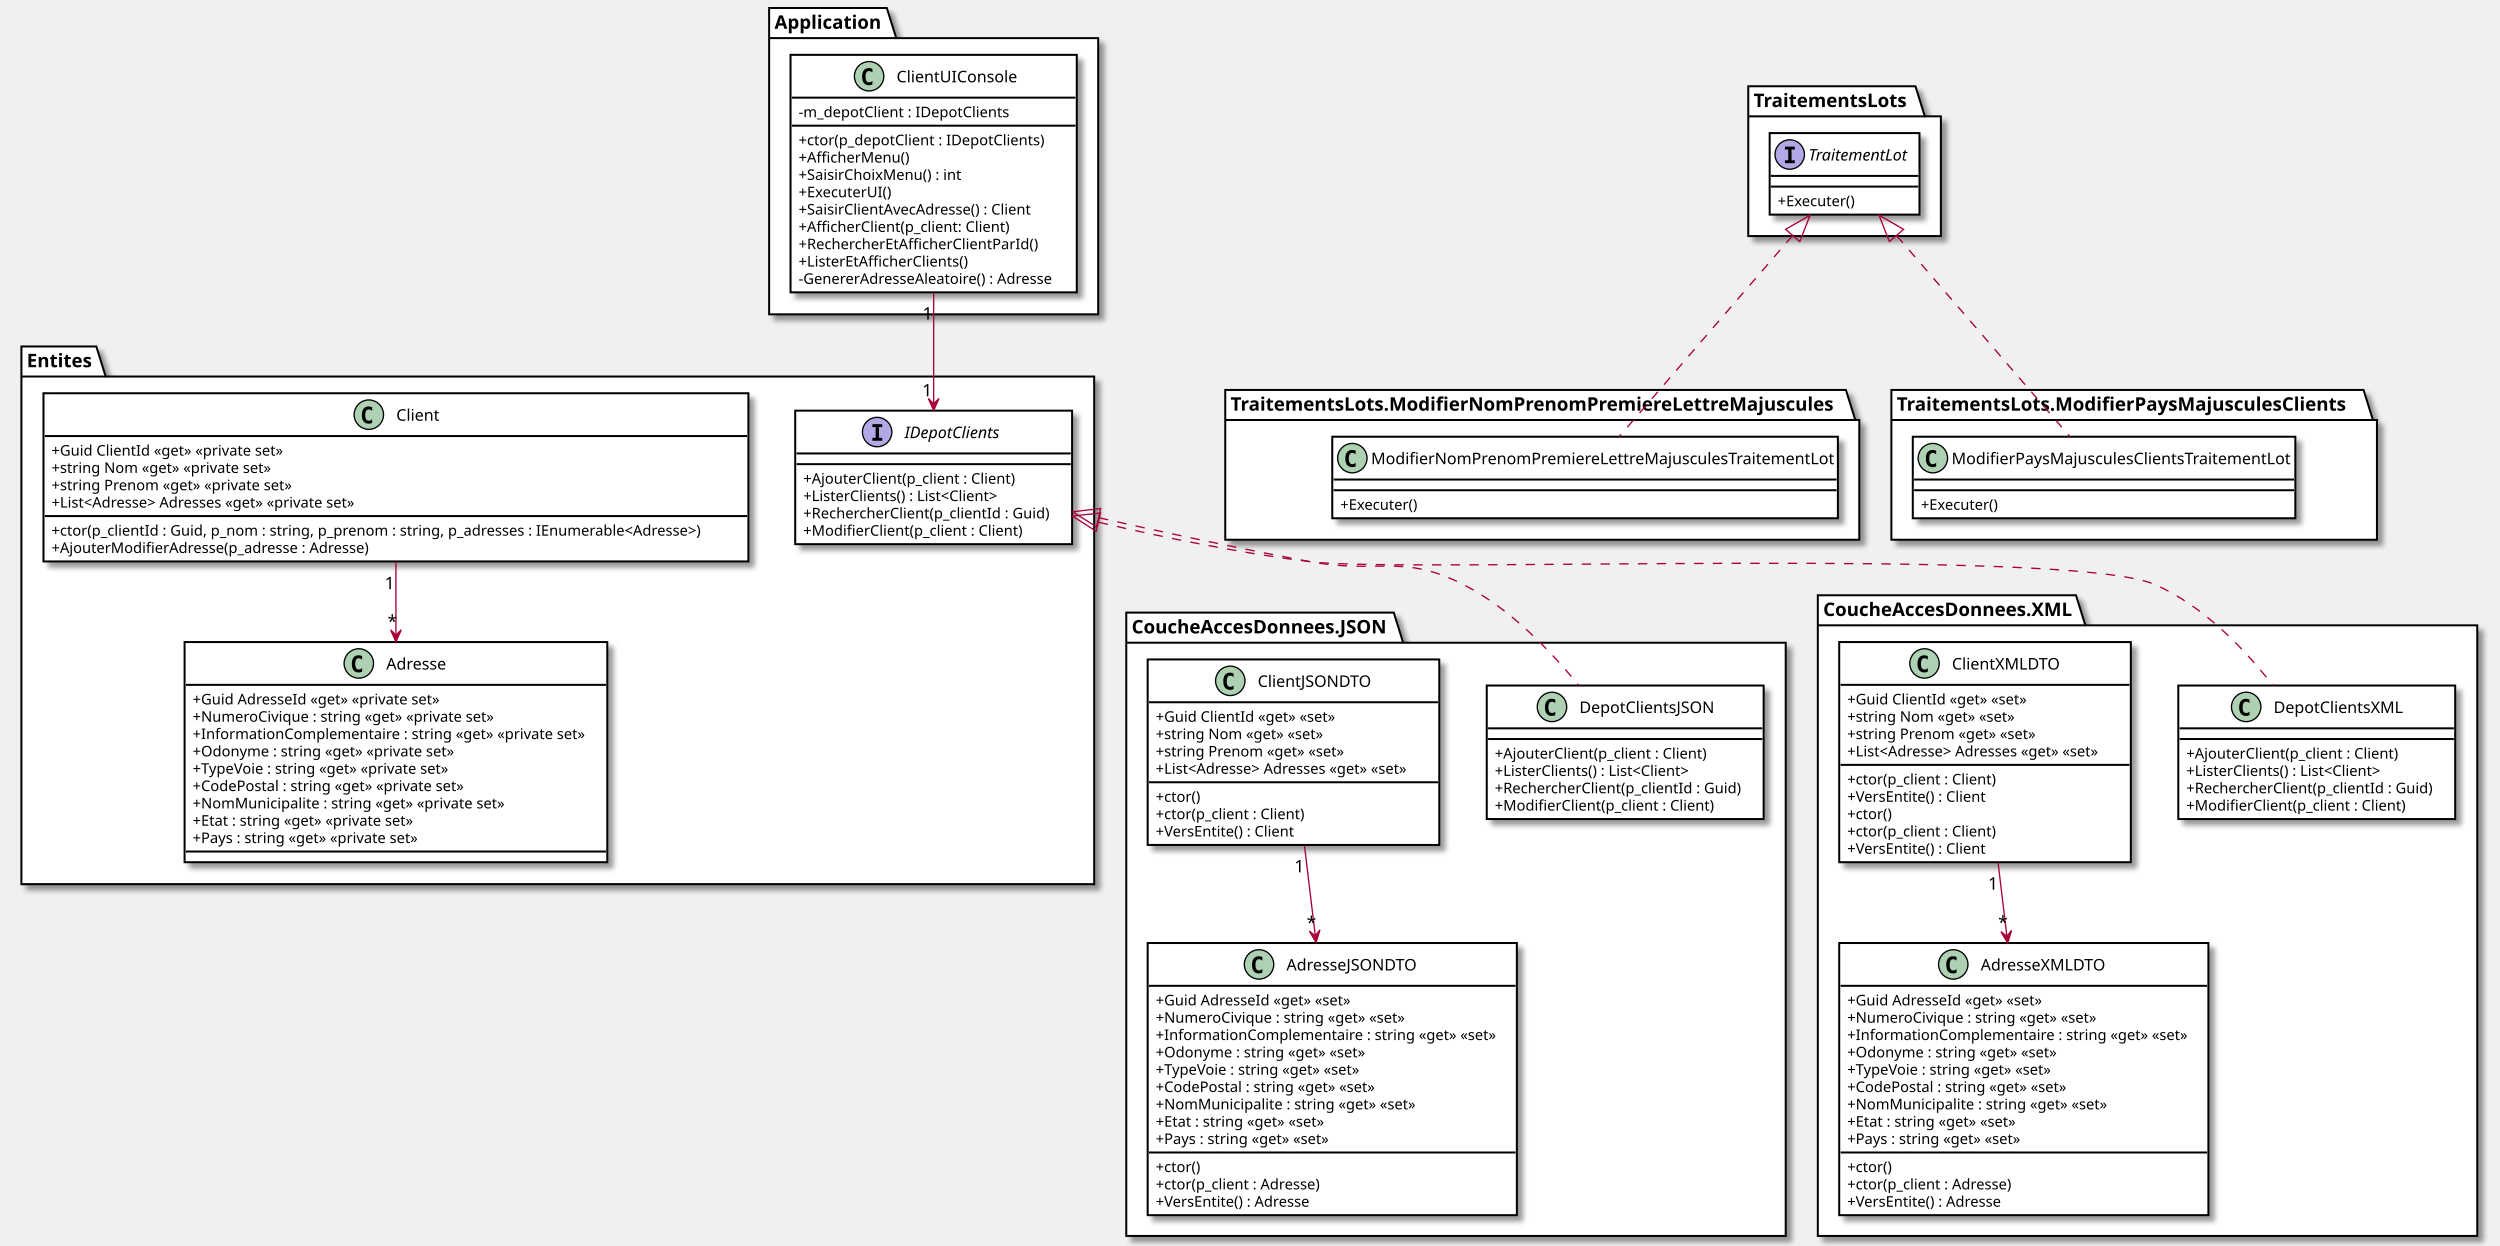
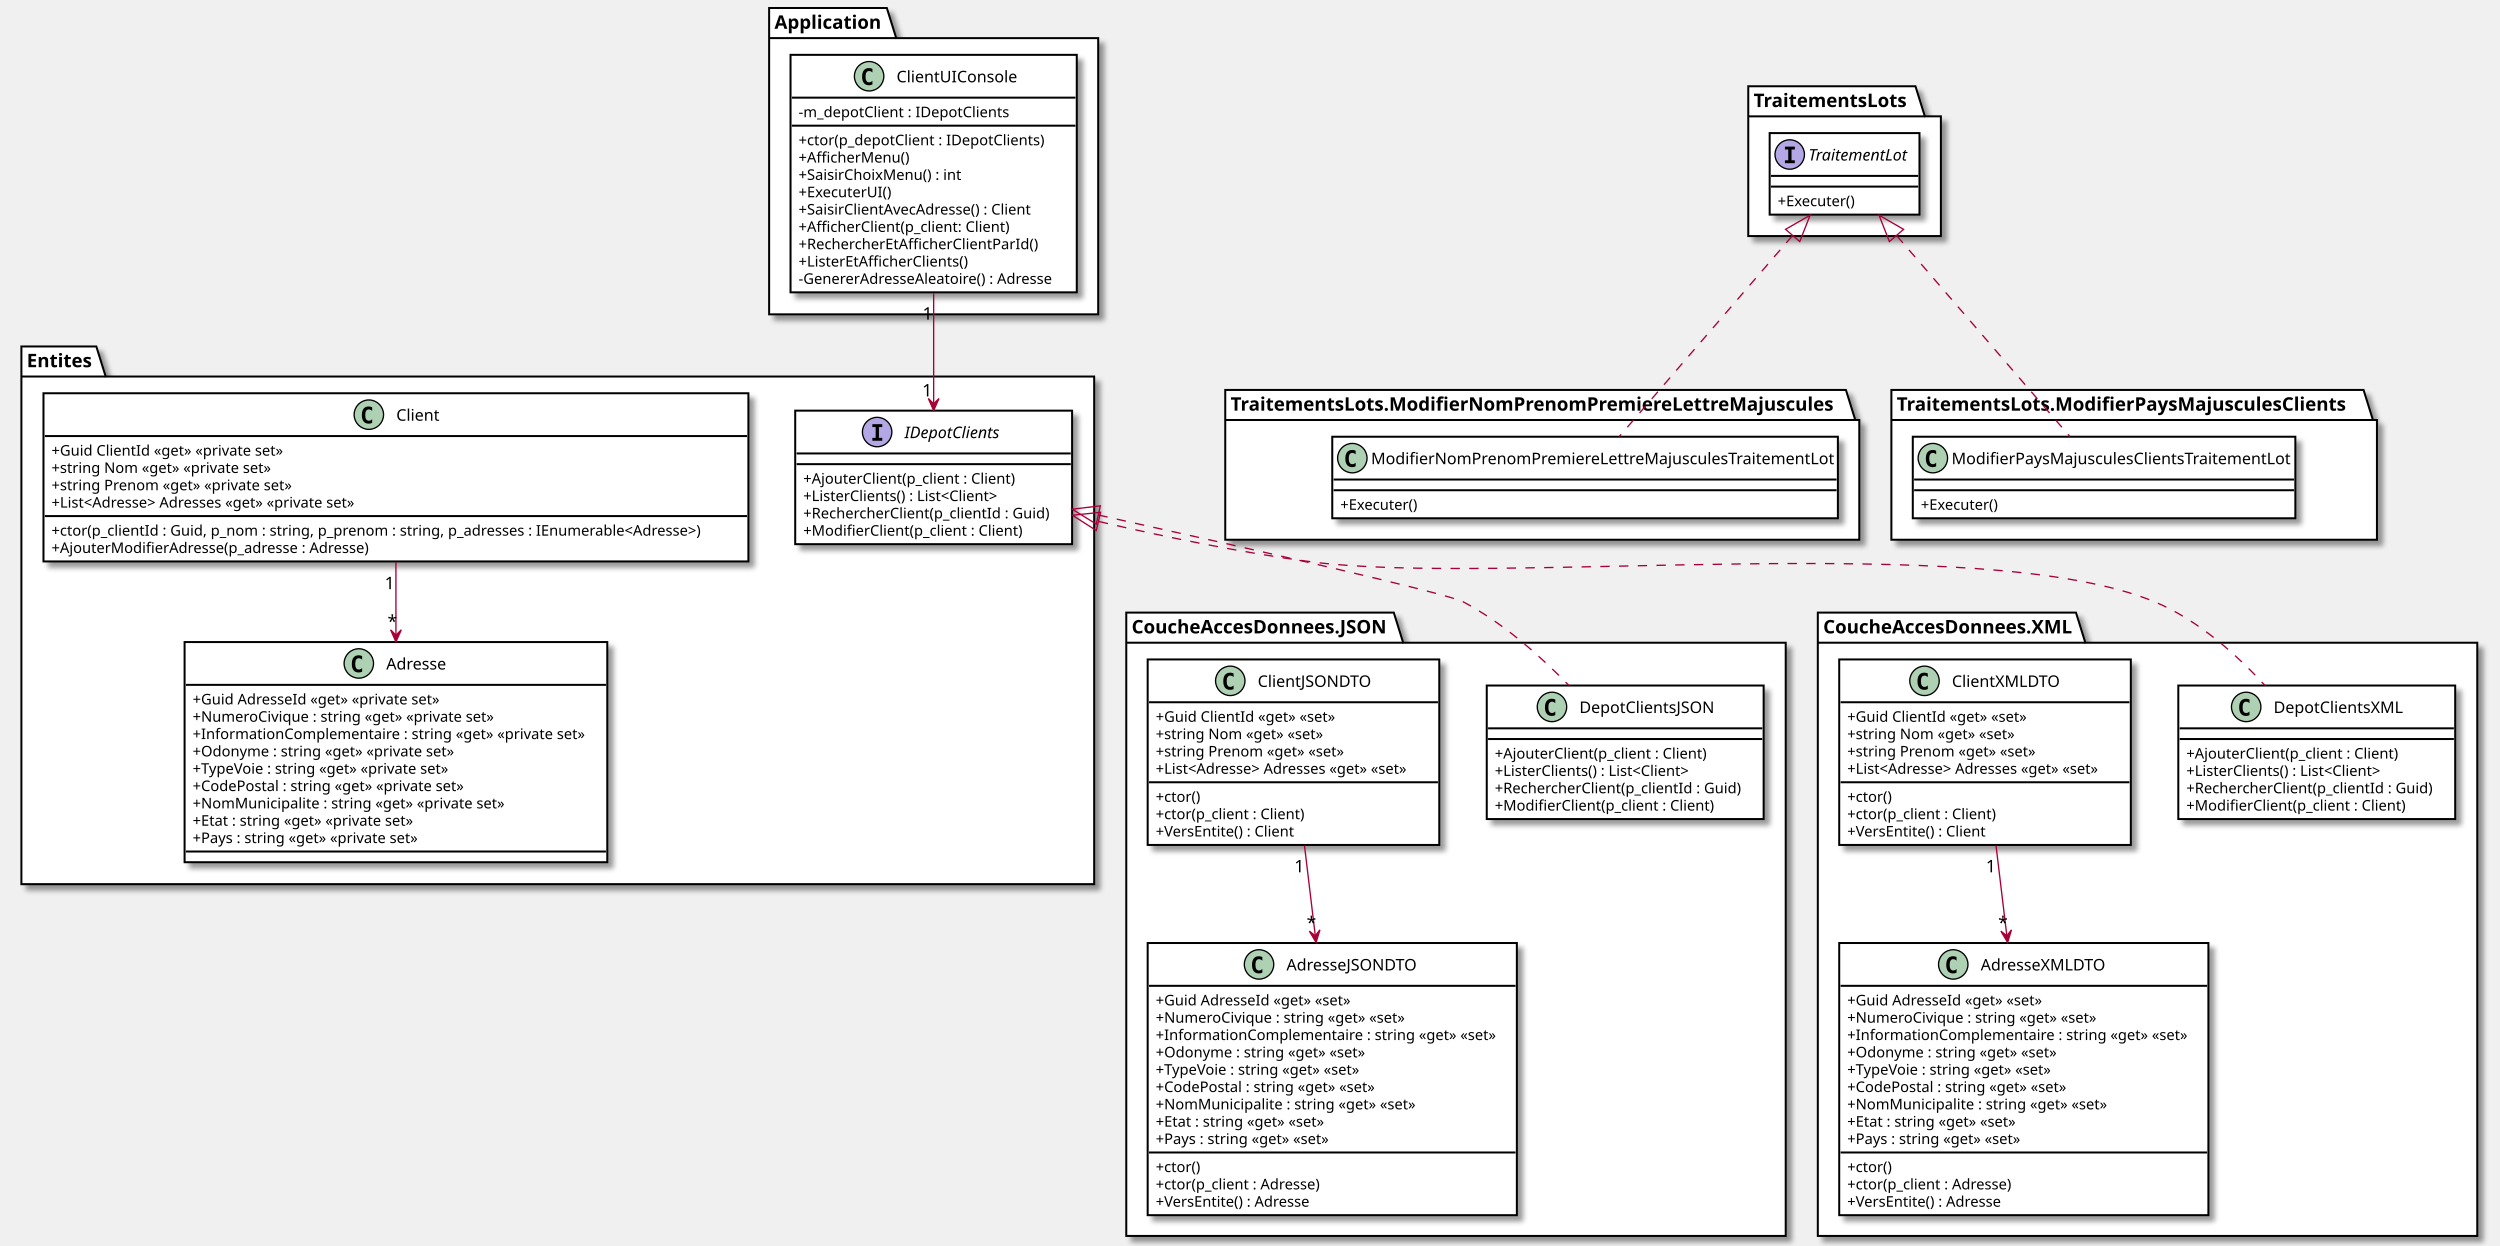
<svg xmlns="http://www.w3.org/2000/svg" contentScriptType="application/ecmascript" contentStyleType="text/css" height="931px" preserveAspectRatio="none" style="width:1869px;height:931px;background:#FFFFFF;" version="1.1" viewBox="0 0 1869 931" width="1869px" zoomAndPan="magnify">
  <defs>
-     <filter height="300%" id="flrr25pqr6c2n" width="300%" x="-1" y="-1">
+     <filter height="300%" id="f12ztd86t9lrjo" width="300%" x="-1" y="-1">
      <feGaussianBlur result="blurOut" stdDeviation="2.0" />
      <feColorMatrix in="blurOut" result="blurOut2" type="matrix" values="0 0 0 0 0 0 0 0 0 0 0 0 0 0 0 0 0 0 .4 0" />
      <feOffset dx="4.0" dy="4.0" in="blurOut2" result="blurOut3" />
      <feBlend in="SourceGraphic" in2="blurOut3" mode="normal" />
    </filter>
  </defs>
  <g>
-     <polygon fill="#FFFFFF" filter="url(#flrr25pqr6c2n)" points="16,259,72,259,79,281.488,818,281.488,818,661,16,661,16,259" style="stroke:#000000;stroke-width:1.5;" />
+     <polygon fill="#FFFFFF" filter="url(#f12ztd86t9lrjo)" points="16,259,72,259,79,281.488,818,281.488,818,661,16,661,16,259" style="stroke:#000000;stroke-width:1.5;" />
    <line style="stroke:#000000;stroke-width:1.5;" x1="16" x2="79" y1="281.488" y2="281.488" />
    <text fill="#000000" font-family="sans-serif" font-size="14" font-weight="bold" lengthAdjust="spacing" textLength="50" x="20" y="274.535">Entites</text>
-     <polygon fill="#FFFFFF" filter="url(#flrr25pqr6c2n)" points="842,458,1042,458,1049,480.488,1335,480.488,1335,924,842,924,842,458" style="stroke:#000000;stroke-width:1.5;" />
+     <polygon fill="#FFFFFF" filter="url(#f12ztd86t9lrjo)" points="842,458,1042,458,1049,480.488,1335,480.488,1335,924,842,924,842,458" style="stroke:#000000;stroke-width:1.5;" />
    <line style="stroke:#000000;stroke-width:1.5;" x1="842" x2="1049" y1="480.488" y2="480.488" />
    <text fill="#000000" font-family="sans-serif" font-size="14" font-weight="bold" lengthAdjust="spacing" textLength="194" x="846" y="473.535">CoucheAccesDonnees.JSON</text>
-     <polygon fill="#FFFFFF" filter="url(#flrr25pqr6c2n)" points="1359,445,1552,445,1559,467.488,1852,467.488,1852,924,1359,924,1359,445" style="stroke:#000000;stroke-width:1.5;" />
-     <line style="stroke:#000000;stroke-width:1.5;" x1="1359" x2="1559" y1="467.488" y2="467.488" />
-     <text fill="#000000" font-family="sans-serif" font-size="14" font-weight="bold" lengthAdjust="spacing" textLength="187" x="1363" y="460.535">CoucheAccesDonnees.XML</text>
-     <polygon fill="#FFFFFF" filter="url(#flrr25pqr6c2n)" points="575,6,663,6,670,28.488,821,28.488,821,235,575,235,575,6" style="stroke:#000000;stroke-width:1.5;" />
+     <polygon fill="#FFFFFF" filter="url(#f12ztd86t9lrjo)" points="1359,458,1552,458,1559,480.488,1852,480.488,1852,924,1359,924,1359,458" style="stroke:#000000;stroke-width:1.5;" />
+     <line style="stroke:#000000;stroke-width:1.5;" x1="1359" x2="1559" y1="480.488" y2="480.488" />
+     <text fill="#000000" font-family="sans-serif" font-size="14" font-weight="bold" lengthAdjust="spacing" textLength="187" x="1363" y="473.535">CoucheAccesDonnees.XML</text>
+     <polygon fill="#FFFFFF" filter="url(#f12ztd86t9lrjo)" points="575,6,663,6,670,28.488,821,28.488,821,235,575,235,575,6" style="stroke:#000000;stroke-width:1.5;" />
    <line style="stroke:#000000;stroke-width:1.5;" x1="575" x2="670" y1="28.488" y2="28.488" />
    <text fill="#000000" font-family="sans-serif" font-size="14" font-weight="bold" lengthAdjust="spacing" textLength="82" x="579" y="21.535">Application</text>
-     <polygon fill="#FFFFFF" filter="url(#flrr25pqr6c2n)" points="1307,64.5,1432,64.5,1439,86.988,1451,86.988,1451,176.5,1307,176.5,1307,64.5" style="stroke:#000000;stroke-width:1.5;" />
+     <polygon fill="#FFFFFF" filter="url(#f12ztd86t9lrjo)" points="1307,64.5,1432,64.5,1439,86.988,1451,86.988,1451,176.5,1307,176.5,1307,64.5" style="stroke:#000000;stroke-width:1.5;" />
    <line style="stroke:#000000;stroke-width:1.5;" x1="1307" x2="1439" y1="86.988" y2="86.988" />
    <text fill="#000000" font-family="sans-serif" font-size="14" font-weight="bold" lengthAdjust="spacing" textLength="119" x="1311" y="80.035">TraitementsLots</text>
-     <polygon fill="#FFFFFF" filter="url(#flrr25pqr6c2n)" points="916,291.5,1380,291.5,1387,313.988,1390,313.988,1390,403.5,916,403.5,916,291.5" style="stroke:#000000;stroke-width:1.5;" />
+     <polygon fill="#FFFFFF" filter="url(#f12ztd86t9lrjo)" points="916,291.5,1380,291.5,1387,313.988,1390,313.988,1390,403.5,916,403.5,916,291.5" style="stroke:#000000;stroke-width:1.5;" />
    <line style="stroke:#000000;stroke-width:1.5;" x1="916" x2="1387" y1="313.988" y2="313.988" />
    <text fill="#000000" font-family="sans-serif" font-size="14" font-weight="bold" lengthAdjust="spacing" textLength="458" x="920" y="307.035">TraitementsLots.ModifierNomPrenomPremiereLettreMajuscules</text>
-     <polygon fill="#FFFFFF" filter="url(#flrr25pqr6c2n)" points="1414,291.5,1767,291.5,1774,313.988,1777,313.988,1777,403.5,1414,403.5,1414,291.5" style="stroke:#000000;stroke-width:1.5;" />
+     <polygon fill="#FFFFFF" filter="url(#f12ztd86t9lrjo)" points="1414,291.5,1767,291.5,1774,313.988,1777,313.988,1777,403.5,1414,403.5,1414,291.5" style="stroke:#000000;stroke-width:1.5;" />
    <line style="stroke:#000000;stroke-width:1.5;" x1="1414" x2="1774" y1="313.988" y2="313.988" />
    <text fill="#000000" font-family="sans-serif" font-size="14" font-weight="bold" lengthAdjust="spacing" textLength="347" x="1418" y="307.035">TraitementsLots.ModifierPaysMajusculesClients</text>
-     <rect codeLine="12" fill="#FFFFFF" filter="url(#flrr25pqr6c2n)" height="125.731" id="Client" style="stroke:#000000;stroke-width:1.5;" width="527" x="32.5" y="294" />
+     <rect codeLine="12" fill="#FFFFFF" filter="url(#f12ztd86t9lrjo)" height="125.731" id="Client" style="stroke:#000000;stroke-width:1.5;" width="527" x="32.5" y="294" />
    <ellipse cx="275.75" cy="310" fill="#ADD1B2" rx="11" ry="11" style="stroke:#000000;stroke-width:1.0;" />
    <path d="M278.223,316.143 Q277.642,316.442 277.003,316.591 Q276.364,316.741 275.658,316.741 Q273.151,316.741 271.832,315.089 Q270.512,313.437 270.512,310.316 Q270.512,307.187 271.832,305.535 Q273.151,303.883 275.658,303.883 Q276.364,303.883 277.011,304.032 Q277.659,304.182 278.223,304.481 L278.223,307.203 Q277.592,306.622 276.999,306.352 Q276.405,306.082 275.774,306.082 Q274.43,306.082 273.745,307.149 Q273.06,308.216 273.06,310.316 Q273.06,312.408 273.745,313.474 Q274.43,314.541 275.774,314.541 Q276.405,314.541 276.999,314.271 Q277.592,314.002 278.223,313.42 Z " fill="#000000" />
    <text fill="#000000" font-family="sans-serif" font-size="12" lengthAdjust="spacing" textLength="32" x="296.25" y="314.535">Client</text>
    <line style="stroke:#000000;stroke-width:1.5;" x1="33.5" x2="558.5" y1="326" y2="326" />
    <text fill="#000000" font-family="sans-serif" font-size="11" lengthAdjust="spacing" textLength="181" x="38.5" y="340.635">+Guid ClientId «get» «private set»</text>
    <text fill="#000000" font-family="sans-serif" font-size="11" lengthAdjust="spacing" textLength="172" x="38.5" y="353.59">+string Nom «get» «private set»</text>
    <text fill="#000000" font-family="sans-serif" font-size="11" lengthAdjust="spacing" textLength="188" x="38.5" y="366.545">+string Prenom «get» «private set»</text>
    <text fill="#000000" font-family="sans-serif" font-size="11" lengthAdjust="spacing" textLength="246" x="38.5" y="379.5">+List&lt;Adresse&gt; Adresses «get» «private set»</text>
    <line style="stroke:#000000;stroke-width:1.5;" x1="33.5" x2="558.5" y1="385.82" y2="385.82" />
    <text fill="#000000" font-family="sans-serif" font-size="11" lengthAdjust="spacing" textLength="515" x="38.5" y="400.455">+ctor(p_clientId : Guid, p_nom : string, p_prenom : string, p_adresses : IEnumerable&lt;Adresse&gt;)</text>
    <text fill="#000000" font-family="sans-serif" font-size="11" lengthAdjust="spacing" textLength="253" x="38.5" y="413.41">+AjouterModifierAdresse(p_adresse : Adresse)</text>
-     <rect codeLine="21" fill="#FFFFFF" filter="url(#flrr25pqr6c2n)" height="164.596" id="Adresse" style="stroke:#000000;stroke-width:1.5;" width="316" x="138" y="480" />
+     <rect codeLine="21" fill="#FFFFFF" filter="url(#f12ztd86t9lrjo)" height="164.596" id="Adresse" style="stroke:#000000;stroke-width:1.5;" width="316" x="138" y="480" />
    <ellipse cx="268.25" cy="496" fill="#ADD1B2" rx="11" ry="11" style="stroke:#000000;stroke-width:1.0;" />
    <path d="M270.723,502.143 Q270.142,502.442 269.503,502.591 Q268.864,502.741 268.158,502.741 Q265.651,502.741 264.332,501.089 Q263.012,499.437 263.012,496.316 Q263.012,493.187 264.332,491.535 Q265.651,489.883 268.158,489.883 Q268.864,489.883 269.511,490.032 Q270.159,490.182 270.723,490.481 L270.723,493.203 Q270.092,492.622 269.499,492.352 Q268.905,492.082 268.274,492.082 Q266.93,492.082 266.245,493.149 Q265.56,494.216 265.56,496.316 Q265.56,498.408 266.245,499.474 Q266.93,500.541 268.274,500.541 Q268.905,500.541 269.499,500.271 Q270.092,500.002 270.723,499.42 Z " fill="#000000" />
    <text fill="#000000" font-family="sans-serif" font-size="12" lengthAdjust="spacing" textLength="47" x="288.75" y="500.535">Adresse</text>
    <line style="stroke:#000000;stroke-width:1.5;" x1="139" x2="453" y1="512" y2="512" />
    <text fill="#000000" font-family="sans-serif" font-size="11" lengthAdjust="spacing" textLength="194" x="144" y="526.635">+Guid AdresseId «get» «private set»</text>
    <text fill="#000000" font-family="sans-serif" font-size="11" lengthAdjust="spacing" textLength="236" x="144" y="539.59">+NumeroCivique : string «get» «private set»</text>
    <text fill="#000000" font-family="sans-serif" font-size="11" lengthAdjust="spacing" textLength="304" x="144" y="552.545">+InformationComplementaire : string «get» «private set»</text>
    <text fill="#000000" font-family="sans-serif" font-size="11" lengthAdjust="spacing" textLength="205" x="144" y="565.5">+Odonyme : string «get» «private set»</text>
    <text fill="#000000" font-family="sans-serif" font-size="11" lengthAdjust="spacing" textLength="202" x="144" y="578.455">+TypeVoie : string «get» «private set»</text>
    <text fill="#000000" font-family="sans-serif" font-size="11" lengthAdjust="spacing" textLength="213" x="144" y="591.41">+CodePostal : string «get» «private set»</text>
    <text fill="#000000" font-family="sans-serif" font-size="11" lengthAdjust="spacing" textLength="242" x="144" y="604.365">+NomMunicipalite : string «get» «private set»</text>
    <text fill="#000000" font-family="sans-serif" font-size="11" lengthAdjust="spacing" textLength="173" x="144" y="617.32">+Etat : string «get» «private set»</text>
    <text fill="#000000" font-family="sans-serif" font-size="11" lengthAdjust="spacing" textLength="180" x="144" y="630.275">+Pays : string  «get» «private set»</text>
    <line style="stroke:#000000;stroke-width:1.5;" x1="139" x2="453" y1="636.596" y2="636.596" />
-     <rect codeLine="33" fill="#FFFFFF" filter="url(#flrr25pqr6c2n)" height="99.82" id="IDepotClients" style="stroke:#000000;stroke-width:1.5;" width="207" x="594.5" y="307" />
+     <rect codeLine="33" fill="#FFFFFF" filter="url(#f12ztd86t9lrjo)" height="99.82" id="IDepotClients" style="stroke:#000000;stroke-width:1.5;" width="207" x="594.5" y="307" />
    <ellipse cx="655.75" cy="323" fill="#B4A7E5" rx="11" ry="11" style="stroke:#000000;stroke-width:1.0;" />
    <path d="M652.178,319.265 L652.178,317.107 L659.557,317.107 L659.557,319.265 L657.092,319.265 L657.092,327.342 L659.557,327.342 L659.557,329.5 L652.178,329.5 L652.178,327.342 L654.643,327.342 L654.643,319.265 Z " fill="#000000" />
    <text fill="#000000" font-family="sans-serif" font-size="12" font-style="italic" lengthAdjust="spacing" textLength="76" x="676.25" y="327.535">IDepotClients</text>
    <line style="stroke:#000000;stroke-width:1.5;" x1="595.5" x2="800.5" y1="339" y2="339" />
    <line style="stroke:#000000;stroke-width:1.5;" x1="595.5" x2="800.5" y1="347" y2="347" />
    <text fill="#000000" font-family="sans-serif" font-size="11" lengthAdjust="spacing" textLength="170" x="600.5" y="361.635">+AjouterClient(p_client : Client)</text>
    <text fill="#000000" font-family="sans-serif" font-size="11" lengthAdjust="spacing" textLength="161" x="600.5" y="374.59">+ListerClients() : List&lt;Client&gt;</text>
    <text fill="#000000" font-family="sans-serif" font-size="11" lengthAdjust="spacing" textLength="195" x="600.5" y="387.545">+RechercherClient(p_clientId : Guid)</text>
    <text fill="#000000" font-family="sans-serif" font-size="11" lengthAdjust="spacing" textLength="174" x="600.5" y="400.5">+ModifierClient(p_client : Client)</text>
-     <rect codeLine="70" fill="#FFFFFF" filter="url(#flrr25pqr6c2n)" height="99.82" id="DepotClientsJSON" style="stroke:#000000;stroke-width:1.5;" width="207" x="1111.5" y="512.5" />
+     <rect codeLine="70" fill="#FFFFFF" filter="url(#f12ztd86t9lrjo)" height="99.82" id="DepotClientsJSON" style="stroke:#000000;stroke-width:1.5;" width="207" x="1111.5" y="512.5" />
    <ellipse cx="1160.25" cy="528.5" fill="#ADD1B2" rx="11" ry="11" style="stroke:#000000;stroke-width:1.0;" />
    <path d="M1162.723,534.643 Q1162.142,534.942 1161.503,535.091 Q1160.864,535.241 1160.158,535.241 Q1157.651,535.241 1156.332,533.589 Q1155.012,531.937 1155.012,528.816 Q1155.012,525.687 1156.332,524.035 Q1157.651,522.383 1160.158,522.383 Q1160.864,522.383 1161.511,522.532 Q1162.159,522.682 1162.723,522.981 L1162.723,525.703 Q1162.092,525.122 1161.499,524.852 Q1160.905,524.582 1160.274,524.582 Q1158.93,524.582 1158.245,525.649 Q1157.56,526.716 1157.56,528.816 Q1157.56,530.908 1158.245,531.974 Q1158.93,533.041 1160.274,533.041 Q1160.905,533.041 1161.499,532.771 Q1162.092,532.501 1162.723,531.92 Z " fill="#000000" />
    <text fill="#000000" font-family="sans-serif" font-size="12" lengthAdjust="spacing" textLength="101" x="1180.75" y="533.035">DepotClientsJSON</text>
    <line style="stroke:#000000;stroke-width:1.5;" x1="1112.5" x2="1317.5" y1="544.5" y2="544.5" />
    <line style="stroke:#000000;stroke-width:1.5;" x1="1112.5" x2="1317.5" y1="552.5" y2="552.5" />
    <text fill="#000000" font-family="sans-serif" font-size="11" lengthAdjust="spacing" textLength="170" x="1117.5" y="567.135">+AjouterClient(p_client : Client)</text>
    <text fill="#000000" font-family="sans-serif" font-size="11" lengthAdjust="spacing" textLength="161" x="1117.5" y="580.09">+ListerClients() : List&lt;Client&gt;</text>
    <text fill="#000000" font-family="sans-serif" font-size="11" lengthAdjust="spacing" textLength="195" x="1117.5" y="593.045">+RechercherClient(p_clientId : Guid)</text>
    <text fill="#000000" font-family="sans-serif" font-size="11" lengthAdjust="spacing" textLength="174" x="1117.5" y="606">+ModifierClient(p_client : Client)</text>
-     <rect codeLine="45" fill="#FFFFFF" filter="url(#flrr25pqr6c2n)" height="138.685" id="ClientJSONDTO" style="stroke:#000000;stroke-width:1.5;" width="218" x="858" y="493" />
+     <rect codeLine="45" fill="#FFFFFF" filter="url(#f12ztd86t9lrjo)" height="138.685" id="ClientJSONDTO" style="stroke:#000000;stroke-width:1.5;" width="218" x="858" y="493" />
    <ellipse cx="919.75" cy="509" fill="#ADD1B2" rx="11" ry="11" style="stroke:#000000;stroke-width:1.0;" />
    <path d="M922.223,515.143 Q921.642,515.442 921.003,515.591 Q920.364,515.741 919.658,515.741 Q917.151,515.741 915.832,514.089 Q914.512,512.437 914.512,509.316 Q914.512,506.187 915.832,504.535 Q917.151,502.883 919.658,502.883 Q920.364,502.883 921.011,503.032 Q921.659,503.182 922.223,503.481 L922.223,506.203 Q921.592,505.622 920.999,505.352 Q920.405,505.082 919.774,505.082 Q918.43,505.082 917.745,506.149 Q917.06,507.216 917.06,509.316 Q917.06,511.408 917.745,512.474 Q918.43,513.541 919.774,513.541 Q920.405,513.541 920.999,513.271 Q921.592,513.001 922.223,512.42 Z " fill="#000000" />
    <text fill="#000000" font-family="sans-serif" font-size="12" lengthAdjust="spacing" textLength="86" x="940.25" y="513.535">ClientJSONDTO</text>
    <line style="stroke:#000000;stroke-width:1.5;" x1="859" x2="1075" y1="525" y2="525" />
    <text fill="#000000" font-family="sans-serif" font-size="11" lengthAdjust="spacing" textLength="141" x="864" y="539.635">+Guid ClientId «get» «set»</text>
    <text fill="#000000" font-family="sans-serif" font-size="11" lengthAdjust="spacing" textLength="132" x="864" y="552.59">+string Nom «get» «set»</text>
    <text fill="#000000" font-family="sans-serif" font-size="11" lengthAdjust="spacing" textLength="148" x="864" y="565.545">+string Prenom «get» «set»</text>
    <text fill="#000000" font-family="sans-serif" font-size="11" lengthAdjust="spacing" textLength="206" x="864" y="578.5">+List&lt;Adresse&gt; Adresses «get» «set»</text>
    <line style="stroke:#000000;stroke-width:1.5;" x1="859" x2="1075" y1="584.82" y2="584.82" />
    <text fill="#000000" font-family="sans-serif" font-size="11" lengthAdjust="spacing" textLength="39" x="864" y="599.455">+ctor()</text>
    <text fill="#000000" font-family="sans-serif" font-size="11" lengthAdjust="spacing" textLength="121" x="864" y="612.41">+ctor(p_client : Client)</text>
    <text fill="#000000" font-family="sans-serif" font-size="11" lengthAdjust="spacing" textLength="111" x="864" y="625.365">+VersEntite() : Client</text>
-     <rect codeLine="55" fill="#FFFFFF" filter="url(#flrr25pqr6c2n)" height="203.461" id="AdresseJSONDTO" style="stroke:#000000;stroke-width:1.5;" width="276" x="858" y="705" />
+     <rect codeLine="55" fill="#FFFFFF" filter="url(#f12ztd86t9lrjo)" height="203.461" id="AdresseJSONDTO" style="stroke:#000000;stroke-width:1.5;" width="276" x="858" y="705" />
    <ellipse cx="941.25" cy="721" fill="#ADD1B2" rx="11" ry="11" style="stroke:#000000;stroke-width:1.0;" />
    <path d="M943.723,727.143 Q943.142,727.442 942.503,727.591 Q941.864,727.741 941.158,727.741 Q938.651,727.741 937.332,726.089 Q936.012,724.437 936.012,721.316 Q936.012,718.187 937.332,716.535 Q938.651,714.883 941.158,714.883 Q941.864,714.883 942.511,715.032 Q943.159,715.182 943.723,715.481 L943.723,718.203 Q943.092,717.622 942.499,717.352 Q941.905,717.082 941.274,717.082 Q939.93,717.082 939.245,718.149 Q938.56,719.216 938.56,721.316 Q938.56,723.408 939.245,724.474 Q939.93,725.541 941.274,725.541 Q941.905,725.541 942.499,725.271 Q943.092,725.001 943.723,724.42 Z " fill="#000000" />
    <text fill="#000000" font-family="sans-serif" font-size="12" lengthAdjust="spacing" textLength="101" x="961.75" y="725.535">AdresseJSONDTO</text>
    <line style="stroke:#000000;stroke-width:1.5;" x1="859" x2="1133" y1="737" y2="737" />
    <text fill="#000000" font-family="sans-serif" font-size="11" lengthAdjust="spacing" textLength="154" x="864" y="751.635">+Guid AdresseId «get» «set»</text>
    <text fill="#000000" font-family="sans-serif" font-size="11" lengthAdjust="spacing" textLength="196" x="864" y="764.59">+NumeroCivique : string «get» «set»</text>
    <text fill="#000000" font-family="sans-serif" font-size="11" lengthAdjust="spacing" textLength="264" x="864" y="777.545">+InformationComplementaire : string «get» «set»</text>
    <text fill="#000000" font-family="sans-serif" font-size="11" lengthAdjust="spacing" textLength="165" x="864" y="790.5">+Odonyme : string «get» «set»</text>
    <text fill="#000000" font-family="sans-serif" font-size="11" lengthAdjust="spacing" textLength="162" x="864" y="803.455">+TypeVoie : string «get» «set»</text>
    <text fill="#000000" font-family="sans-serif" font-size="11" lengthAdjust="spacing" textLength="173" x="864" y="816.41">+CodePostal : string «get» «set»</text>
    <text fill="#000000" font-family="sans-serif" font-size="11" lengthAdjust="spacing" textLength="202" x="864" y="829.365">+NomMunicipalite : string «get» «set»</text>
    <text fill="#000000" font-family="sans-serif" font-size="11" lengthAdjust="spacing" textLength="133" x="864" y="842.32">+Etat : string «get» «set»</text>
    <text fill="#000000" font-family="sans-serif" font-size="11" lengthAdjust="spacing" textLength="140" x="864" y="855.275">+Pays : string  «get» «set»</text>
    <line style="stroke:#000000;stroke-width:1.5;" x1="859" x2="1133" y1="861.596" y2="861.596" />
    <text fill="#000000" font-family="sans-serif" font-size="11" lengthAdjust="spacing" textLength="39" x="864" y="876.231">+ctor()</text>
    <text fill="#000000" font-family="sans-serif" font-size="11" lengthAdjust="spacing" textLength="134" x="864" y="889.186">+ctor(p_client : Adresse)</text>
    <text fill="#000000" font-family="sans-serif" font-size="11" lengthAdjust="spacing" textLength="124" x="864" y="902.141">+VersEntite() : Adresse</text>
-     <rect codeLine="94" fill="#FFFFFF" filter="url(#flrr25pqr6c2n)" height="99.82" id="DepotClientsXML" style="stroke:#000000;stroke-width:1.5;" width="207" x="1628.5" y="512.5" />
+     <rect codeLine="92" fill="#FFFFFF" filter="url(#f12ztd86t9lrjo)" height="99.82" id="DepotClientsXML" style="stroke:#000000;stroke-width:1.5;" width="207" x="1628.5" y="512.5" />
    <ellipse cx="1679.25" cy="528.5" fill="#ADD1B2" rx="11" ry="11" style="stroke:#000000;stroke-width:1.0;" />
    <path d="M1681.723,534.643 Q1681.142,534.942 1680.503,535.091 Q1679.864,535.241 1679.158,535.241 Q1676.651,535.241 1675.332,533.589 Q1674.012,531.937 1674.012,528.816 Q1674.012,525.687 1675.332,524.035 Q1676.651,522.383 1679.158,522.383 Q1679.864,522.383 1680.511,522.532 Q1681.159,522.682 1681.723,522.981 L1681.723,525.703 Q1681.092,525.122 1680.499,524.852 Q1679.905,524.582 1679.274,524.582 Q1677.93,524.582 1677.245,525.649 Q1676.56,526.716 1676.56,528.816 Q1676.56,530.908 1677.245,531.974 Q1677.93,533.041 1679.274,533.041 Q1679.905,533.041 1680.499,532.771 Q1681.092,532.501 1681.723,531.92 Z " fill="#000000" />
    <text fill="#000000" font-family="sans-serif" font-size="12" lengthAdjust="spacing" textLength="97" x="1699.75" y="533.035">DepotClientsXML</text>
    <line style="stroke:#000000;stroke-width:1.5;" x1="1629.5" x2="1834.5" y1="544.5" y2="544.5" />
    <line style="stroke:#000000;stroke-width:1.5;" x1="1629.5" x2="1834.5" y1="552.5" y2="552.5" />
    <text fill="#000000" font-family="sans-serif" font-size="11" lengthAdjust="spacing" textLength="170" x="1634.5" y="567.135">+AjouterClient(p_client : Client)</text>
    <text fill="#000000" font-family="sans-serif" font-size="11" lengthAdjust="spacing" textLength="161" x="1634.5" y="580.09">+ListerClients() : List&lt;Client&gt;</text>
    <text fill="#000000" font-family="sans-serif" font-size="11" lengthAdjust="spacing" textLength="195" x="1634.5" y="593.045">+RechercherClient(p_clientId : Guid)</text>
    <text fill="#000000" font-family="sans-serif" font-size="11" lengthAdjust="spacing" textLength="174" x="1634.5" y="606">+ModifierClient(p_client : Client)</text>
-     <rect codeLine="82" fill="#FFFFFF" filter="url(#flrr25pqr6c2n)" height="164.596" id="ClientXMLDTO" style="stroke:#000000;stroke-width:1.5;" width="218" x="1375" y="480" />
-     <ellipse cx="1438.75" cy="496" fill="#ADD1B2" rx="11" ry="11" style="stroke:#000000;stroke-width:1.0;" />
-     <path d="M1441.223,502.143 Q1440.642,502.442 1440.003,502.591 Q1439.364,502.741 1438.658,502.741 Q1436.151,502.741 1434.832,501.089 Q1433.512,499.437 1433.512,496.316 Q1433.512,493.187 1434.832,491.535 Q1436.151,489.883 1438.658,489.883 Q1439.364,489.883 1440.011,490.032 Q1440.659,490.182 1441.223,490.481 L1441.223,493.203 Q1440.592,492.622 1439.999,492.352 Q1439.405,492.082 1438.774,492.082 Q1437.43,492.082 1436.745,493.149 Q1436.06,494.216 1436.06,496.316 Q1436.06,498.408 1436.745,499.474 Q1437.43,500.541 1438.774,500.541 Q1439.405,500.541 1439.999,500.271 Q1440.592,500.002 1441.223,499.42 Z " fill="#000000" />
-     <text fill="#000000" font-family="sans-serif" font-size="12" lengthAdjust="spacing" textLength="82" x="1459.25" y="500.535">ClientXMLDTO</text>
-     <line style="stroke:#000000;stroke-width:1.5;" x1="1376" x2="1592" y1="512" y2="512" />
-     <text fill="#000000" font-family="sans-serif" font-size="11" lengthAdjust="spacing" textLength="141" x="1381" y="526.635">+Guid ClientId «get» «set»</text>
-     <text fill="#000000" font-family="sans-serif" font-size="11" lengthAdjust="spacing" textLength="132" x="1381" y="539.59">+string Nom «get» «set»</text>
-     <text fill="#000000" font-family="sans-serif" font-size="11" lengthAdjust="spacing" textLength="148" x="1381" y="552.545">+string Prenom «get» «set»</text>
-     <text fill="#000000" font-family="sans-serif" font-size="11" lengthAdjust="spacing" textLength="206" x="1381" y="565.5">+List&lt;Adresse&gt; Adresses «get» «set»</text>
-     <line style="stroke:#000000;stroke-width:1.5;" x1="1376" x2="1592" y1="571.82" y2="571.82" />
-     <text fill="#000000" font-family="sans-serif" font-size="11" lengthAdjust="spacing" textLength="121" x="1381" y="586.455">+ctor(p_client : Client)</text>
-     <text fill="#000000" font-family="sans-serif" font-size="11" lengthAdjust="spacing" textLength="111" x="1381" y="599.41">+VersEntite() : Client</text>
-     <text fill="#000000" font-family="sans-serif" font-size="11" lengthAdjust="spacing" textLength="39" x="1381" y="612.365">+ctor()</text>
-     <text fill="#000000" font-family="sans-serif" font-size="11" lengthAdjust="spacing" textLength="121" x="1381" y="625.32">+ctor(p_client : Client)</text>
-     <text fill="#000000" font-family="sans-serif" font-size="11" lengthAdjust="spacing" textLength="111" x="1381" y="638.275">+VersEntite() : Client</text>
-     <rect codeLine="101" fill="#FFFFFF" filter="url(#flrr25pqr6c2n)" height="203.461" id="AdresseXMLDTO" style="stroke:#000000;stroke-width:1.5;" width="276" x="1375" y="705" />
+     <rect codeLine="82" fill="#FFFFFF" filter="url(#f12ztd86t9lrjo)" height="138.685" id="ClientXMLDTO" style="stroke:#000000;stroke-width:1.5;" width="218" x="1375" y="493" />
+     <ellipse cx="1438.75" cy="509" fill="#ADD1B2" rx="11" ry="11" style="stroke:#000000;stroke-width:1.0;" />
+     <path d="M1441.223,515.143 Q1440.642,515.442 1440.003,515.591 Q1439.364,515.741 1438.658,515.741 Q1436.151,515.741 1434.832,514.089 Q1433.512,512.437 1433.512,509.316 Q1433.512,506.187 1434.832,504.535 Q1436.151,502.883 1438.658,502.883 Q1439.364,502.883 1440.011,503.032 Q1440.659,503.182 1441.223,503.481 L1441.223,506.203 Q1440.592,505.622 1439.999,505.352 Q1439.405,505.082 1438.774,505.082 Q1437.43,505.082 1436.745,506.149 Q1436.06,507.216 1436.06,509.316 Q1436.06,511.408 1436.745,512.474 Q1437.43,513.541 1438.774,513.541 Q1439.405,513.541 1439.999,513.271 Q1440.592,513.001 1441.223,512.42 Z " fill="#000000" />
+     <text fill="#000000" font-family="sans-serif" font-size="12" lengthAdjust="spacing" textLength="82" x="1459.25" y="513.535">ClientXMLDTO</text>
+     <line style="stroke:#000000;stroke-width:1.5;" x1="1376" x2="1592" y1="525" y2="525" />
+     <text fill="#000000" font-family="sans-serif" font-size="11" lengthAdjust="spacing" textLength="141" x="1381" y="539.635">+Guid ClientId «get» «set»</text>
+     <text fill="#000000" font-family="sans-serif" font-size="11" lengthAdjust="spacing" textLength="132" x="1381" y="552.59">+string Nom «get» «set»</text>
+     <text fill="#000000" font-family="sans-serif" font-size="11" lengthAdjust="spacing" textLength="148" x="1381" y="565.545">+string Prenom «get» «set»</text>
+     <text fill="#000000" font-family="sans-serif" font-size="11" lengthAdjust="spacing" textLength="206" x="1381" y="578.5">+List&lt;Adresse&gt; Adresses «get» «set»</text>
+     <line style="stroke:#000000;stroke-width:1.5;" x1="1376" x2="1592" y1="584.82" y2="584.82" />
+     <text fill="#000000" font-family="sans-serif" font-size="11" lengthAdjust="spacing" textLength="39" x="1381" y="599.455">+ctor()</text>
+     <text fill="#000000" font-family="sans-serif" font-size="11" lengthAdjust="spacing" textLength="121" x="1381" y="612.41">+ctor(p_client : Client)</text>
+     <text fill="#000000" font-family="sans-serif" font-size="11" lengthAdjust="spacing" textLength="111" x="1381" y="625.365">+VersEntite() : Client</text>
+     <rect codeLine="99" fill="#FFFFFF" filter="url(#f12ztd86t9lrjo)" height="203.461" id="AdresseXMLDTO" style="stroke:#000000;stroke-width:1.5;" width="276" x="1375" y="705" />
    <ellipse cx="1460.25" cy="721" fill="#ADD1B2" rx="11" ry="11" style="stroke:#000000;stroke-width:1.0;" />
    <path d="M1462.723,727.143 Q1462.142,727.442 1461.503,727.591 Q1460.864,727.741 1460.158,727.741 Q1457.651,727.741 1456.332,726.089 Q1455.012,724.437 1455.012,721.316 Q1455.012,718.187 1456.332,716.535 Q1457.651,714.883 1460.158,714.883 Q1460.864,714.883 1461.511,715.032 Q1462.159,715.182 1462.723,715.481 L1462.723,718.203 Q1462.092,717.622 1461.499,717.352 Q1460.905,717.082 1460.274,717.082 Q1458.93,717.082 1458.245,718.149 Q1457.56,719.216 1457.56,721.316 Q1457.56,723.408 1458.245,724.474 Q1458.93,725.541 1460.274,725.541 Q1460.905,725.541 1461.499,725.271 Q1462.092,725.001 1462.723,724.42 Z " fill="#000000" />
    <text fill="#000000" font-family="sans-serif" font-size="12" lengthAdjust="spacing" textLength="97" x="1480.75" y="725.535">AdresseXMLDTO</text>
    <line style="stroke:#000000;stroke-width:1.5;" x1="1376" x2="1650" y1="737" y2="737" />
    <text fill="#000000" font-family="sans-serif" font-size="11" lengthAdjust="spacing" textLength="154" x="1381" y="751.635">+Guid AdresseId «get» «set»</text>
    <text fill="#000000" font-family="sans-serif" font-size="11" lengthAdjust="spacing" textLength="196" x="1381" y="764.59">+NumeroCivique : string «get» «set»</text>
    <text fill="#000000" font-family="sans-serif" font-size="11" lengthAdjust="spacing" textLength="264" x="1381" y="777.545">+InformationComplementaire : string «get» «set»</text>
    <text fill="#000000" font-family="sans-serif" font-size="11" lengthAdjust="spacing" textLength="165" x="1381" y="790.5">+Odonyme : string «get» «set»</text>
    <text fill="#000000" font-family="sans-serif" font-size="11" lengthAdjust="spacing" textLength="162" x="1381" y="803.455">+TypeVoie : string «get» «set»</text>
    <text fill="#000000" font-family="sans-serif" font-size="11" lengthAdjust="spacing" textLength="173" x="1381" y="816.41">+CodePostal : string «get» «set»</text>
    <text fill="#000000" font-family="sans-serif" font-size="11" lengthAdjust="spacing" textLength="202" x="1381" y="829.365">+NomMunicipalite : string «get» «set»</text>
    <text fill="#000000" font-family="sans-serif" font-size="11" lengthAdjust="spacing" textLength="133" x="1381" y="842.32">+Etat : string «get» «set»</text>
    <text fill="#000000" font-family="sans-serif" font-size="11" lengthAdjust="spacing" textLength="140" x="1381" y="855.275">+Pays : string  «get» «set»</text>
    <line style="stroke:#000000;stroke-width:1.5;" x1="1376" x2="1650" y1="861.596" y2="861.596" />
    <text fill="#000000" font-family="sans-serif" font-size="11" lengthAdjust="spacing" textLength="39" x="1381" y="876.231">+ctor()</text>
    <text fill="#000000" font-family="sans-serif" font-size="11" lengthAdjust="spacing" textLength="134" x="1381" y="889.186">+ctor(p_client : Adresse)</text>
    <text fill="#000000" font-family="sans-serif" font-size="11" lengthAdjust="spacing" textLength="124" x="1381" y="902.141">+VersEntite() : Adresse</text>
-     <rect codeLine="120" fill="#FFFFFF" filter="url(#flrr25pqr6c2n)" height="177.551" id="ClientUIConsole" style="stroke:#000000;stroke-width:1.5;" width="214" x="591" y="41" />
+     <rect codeLine="118" fill="#FFFFFF" filter="url(#f12ztd86t9lrjo)" height="177.551" id="ClientUIConsole" style="stroke:#000000;stroke-width:1.5;" width="214" x="591" y="41" />
    <ellipse cx="649.75" cy="57" fill="#ADD1B2" rx="11" ry="11" style="stroke:#000000;stroke-width:1.0;" />
    <path d="M652.223,63.143 Q651.642,63.442 651.003,63.591 Q650.364,63.741 649.658,63.741 Q647.151,63.741 645.832,62.089 Q644.512,60.437 644.512,57.316 Q644.512,54.187 645.832,52.535 Q647.151,50.883 649.658,50.883 Q650.364,50.883 651.011,51.032 Q651.659,51.182 652.223,51.48 L652.223,54.203 Q651.592,53.622 650.999,53.352 Q650.405,53.083 649.774,53.083 Q648.43,53.083 647.745,54.149 Q647.06,55.216 647.06,57.316 Q647.06,59.408 647.745,60.474 Q648.43,61.541 649.774,61.541 Q650.405,61.541 650.999,61.271 Q651.592,61.002 652.223,60.42 Z " fill="#000000" />
    <text fill="#000000" font-family="sans-serif" font-size="12" lengthAdjust="spacing" textLength="88" x="670.25" y="61.535">ClientUIConsole</text>
    <line style="stroke:#000000;stroke-width:1.5;" x1="592" x2="804" y1="73" y2="73" />
    <text fill="#000000" font-family="sans-serif" font-size="11" lengthAdjust="spacing" textLength="165" x="597" y="87.635">-m_depotClient : IDepotClients</text>
    <line style="stroke:#000000;stroke-width:1.5;" x1="592" x2="804" y1="93.955" y2="93.955" />
    <text fill="#000000" font-family="sans-serif" font-size="11" lengthAdjust="spacing" textLength="195" x="597" y="108.59">+ctor(p_depotClient : IDepotClients)</text>
    <text fill="#000000" font-family="sans-serif" font-size="11" lengthAdjust="spacing" textLength="89" x="597" y="121.545">+AfficherMenu()</text>
    <text fill="#000000" font-family="sans-serif" font-size="11" lengthAdjust="spacing" textLength="130" x="597" y="134.5">+SaisirChoixMenu() : int</text>
    <text fill="#000000" font-family="sans-serif" font-size="11" lengthAdjust="spacing" textLength="75" x="597" y="147.455">+ExecuterUI()</text>
    <text fill="#000000" font-family="sans-serif" font-size="11" lengthAdjust="spacing" textLength="187" x="597" y="160.41">+SaisirClientAvecAdresse() : Client</text>
    <text fill="#000000" font-family="sans-serif" font-size="11" lengthAdjust="spacing" textLength="170" x="597" y="173.365">+AfficherClient(p_client: Client)</text>
    <text fill="#000000" font-family="sans-serif" font-size="11" lengthAdjust="spacing" textLength="189" x="597" y="186.32">+RechercherEtAfficherClientParId()</text>
    <text fill="#000000" font-family="sans-serif" font-size="11" lengthAdjust="spacing" textLength="137" x="597" y="199.275">+ListerEtAfficherClients()</text>
    <text fill="#000000" font-family="sans-serif" font-size="11" lengthAdjust="spacing" textLength="202" x="597" y="212.231">-GenererAdresseAleatoire() : Adresse</text>
-     <rect codeLine="135" fill="#FFFFFF" filter="url(#flrr25pqr6c2n)" height="60.955" id="TraitementLot" style="stroke:#000000;stroke-width:1.5;" width="112" x="1323" y="99.5" />
+     <rect codeLine="133" fill="#FFFFFF" filter="url(#f12ztd86t9lrjo)" height="60.955" id="TraitementLot" style="stroke:#000000;stroke-width:1.5;" width="112" x="1323" y="99.5" />
    <ellipse cx="1338" cy="115.5" fill="#B4A7E5" rx="11" ry="11" style="stroke:#000000;stroke-width:1.0;" />
    <path d="M1334.428,111.765 L1334.428,109.607 L1341.807,109.607 L1341.807,111.765 L1339.342,111.765 L1339.342,119.842 L1341.807,119.842 L1341.807,122 L1334.428,122 L1334.428,119.842 L1336.893,119.842 L1336.893,111.765 Z " fill="#000000" />
    <text fill="#000000" font-family="sans-serif" font-size="12" font-style="italic" lengthAdjust="spacing" textLength="80" x="1352" y="120.035">TraitementLot</text>
    <line style="stroke:#000000;stroke-width:1.5;" x1="1324" x2="1434" y1="131.5" y2="131.5" />
    <line style="stroke:#000000;stroke-width:1.5;" x1="1324" x2="1434" y1="139.5" y2="139.5" />
    <text fill="#000000" font-family="sans-serif" font-size="11" lengthAdjust="spacing" textLength="64" x="1329" y="154.135">+Executer()</text>
-     <rect codeLine="143" fill="#FFFFFF" filter="url(#flrr25pqr6c2n)" height="60.955" id="ModifierNomPrenomPremiereLettreMajusculesTraitementLot" style="stroke:#000000;stroke-width:1.5;" width="378" x="996" y="326.5" />
+     <rect codeLine="141" fill="#FFFFFF" filter="url(#f12ztd86t9lrjo)" height="60.955" id="ModifierNomPrenomPremiereLettreMajusculesTraitementLot" style="stroke:#000000;stroke-width:1.5;" width="378" x="996" y="326.5" />
    <ellipse cx="1011" cy="342.5" fill="#ADD1B2" rx="11" ry="11" style="stroke:#000000;stroke-width:1.0;" />
    <path d="M1013.473,348.643 Q1012.892,348.942 1012.253,349.091 Q1011.614,349.241 1010.908,349.241 Q1008.401,349.241 1007.082,347.589 Q1005.762,345.937 1005.762,342.816 Q1005.762,339.687 1007.082,338.035 Q1008.401,336.383 1010.908,336.383 Q1011.614,336.383 1012.261,336.532 Q1012.909,336.682 1013.473,336.981 L1013.473,339.703 Q1012.842,339.122 1012.249,338.852 Q1011.655,338.582 1011.024,338.582 Q1009.68,338.582 1008.995,339.649 Q1008.31,340.716 1008.31,342.816 Q1008.31,344.908 1008.995,345.974 Q1009.68,347.041 1011.024,347.041 Q1011.655,347.041 1012.249,346.771 Q1012.842,346.502 1013.473,345.92 Z " fill="#000000" />
    <text fill="#000000" font-family="sans-serif" font-size="12" lengthAdjust="spacing" textLength="346" x="1025" y="347.035">ModifierNomPrenomPremiereLettreMajusculesTraitementLot</text>
    <line style="stroke:#000000;stroke-width:1.5;" x1="997" x2="1373" y1="358.5" y2="358.5" />
    <line style="stroke:#000000;stroke-width:1.5;" x1="997" x2="1373" y1="366.5" y2="366.5" />
    <text fill="#000000" font-family="sans-serif" font-size="11" lengthAdjust="spacing" textLength="64" x="1002" y="381.135">+Executer()</text>
-     <rect codeLine="151" fill="#FFFFFF" filter="url(#flrr25pqr6c2n)" height="60.955" id="ModifierPaysMajusculesClientsTraitementLot" style="stroke:#000000;stroke-width:1.5;" width="286" x="1430" y="326.5" />
+     <rect codeLine="149" fill="#FFFFFF" filter="url(#f12ztd86t9lrjo)" height="60.955" id="ModifierPaysMajusculesClientsTraitementLot" style="stroke:#000000;stroke-width:1.5;" width="286" x="1430" y="326.5" />
    <ellipse cx="1445" cy="342.5" fill="#ADD1B2" rx="11" ry="11" style="stroke:#000000;stroke-width:1.0;" />
    <path d="M1447.473,348.643 Q1446.892,348.942 1446.253,349.091 Q1445.614,349.241 1444.908,349.241 Q1442.401,349.241 1441.082,347.589 Q1439.762,345.937 1439.762,342.816 Q1439.762,339.687 1441.082,338.035 Q1442.401,336.383 1444.908,336.383 Q1445.614,336.383 1446.261,336.532 Q1446.909,336.682 1447.473,336.981 L1447.473,339.703 Q1446.842,339.122 1446.249,338.852 Q1445.655,338.582 1445.024,338.582 Q1443.68,338.582 1442.995,339.649 Q1442.31,340.716 1442.31,342.816 Q1442.31,344.908 1442.995,345.974 Q1443.68,347.041 1445.024,347.041 Q1445.655,347.041 1446.249,346.771 Q1446.842,346.502 1447.473,345.92 Z " fill="#000000" />
    <text fill="#000000" font-family="sans-serif" font-size="12" lengthAdjust="spacing" textLength="254" x="1459" y="347.035">ModifierPaysMajusculesClientsTraitementLot</text>
    <line style="stroke:#000000;stroke-width:1.5;" x1="1431" x2="1715" y1="358.5" y2="358.5" />
    <line style="stroke:#000000;stroke-width:1.5;" x1="1431" x2="1715" y1="366.5" y2="366.5" />
    <text fill="#000000" font-family="sans-serif" font-size="11" lengthAdjust="spacing" textLength="64" x="1436" y="381.135">+Executer()</text>
    <path codeLine="10" d="M296,420.16 C296,437.36 296,456.35 296,474.68 " fill="none" id="Client-to-Adresse" style="stroke:#A80036;stroke-width:1.0;" />
    <polygon fill="#A80036" points="296,479.83,300,470.83,296,474.83,292,470.83,296,479.83" style="stroke:#A80036;stroke-width:1.0;" />
    <text fill="#000000" font-family="sans-serif" font-size="13" lengthAdjust="spacing" textLength="8" x="287.562" y="440.488">1</text>
    <text fill="#000000" font-family="sans-serif" font-size="13" lengthAdjust="spacing" textLength="6" x="289.723" y="469.119">*</text>
-     <path codeLine="42" d="M821.61,387.09 C870.75,398.16 927.9,410.4 980,420 C1030.38,429.28 1048.42,413.62 1094,437 C1128.33,454.6 1158.58,485.73 1180.25,512.45 " fill="none" id="IDepotClients-backto-DepotClientsJSON" style="stroke:#A80036;stroke-width:1.0;stroke-dasharray:7.0,7.0;" />
-     <polygon fill="none" points="819.74,393.85,801.78,382.6,822.84,380.19,819.74,393.85" style="stroke:#A80036;stroke-width:1.0;" />
+     <path codeLine="42" d="M821.22,385.03 C932.81,409.76 1081.64,443.46 1094,450 C1123.55,465.62 1151.36,490.26 1172.85,512.4 " fill="none" id="IDepotClients-backto-DepotClientsJSON" style="stroke:#A80036;stroke-width:1.0;stroke-dasharray:7.0,7.0;" />
+     <polygon fill="none" points="819.58,391.84,801.56,380.68,822.6,378.17,819.58,391.84" style="stroke:#A80036;stroke-width:1.0;" />
    <path codeLine="43" d="M975.23,632.2 C977.74,653.12 980.55,676.61 983.29,699.4 " fill="none" id="ClientJSONDTO-to-AdresseJSONDTO" style="stroke:#A80036;stroke-width:1.0;" />
    <polygon fill="#A80036" points="983.9,704.55,986.793,695.136,983.301,699.586,978.85,696.094,983.9,704.55" style="stroke:#A80036;stroke-width:1.0;" />
    <text fill="#000000" font-family="sans-serif" font-size="13" lengthAdjust="spacing" textLength="8" x="967.633" y="652.156">1</text>
    <text fill="#000000" font-family="sans-serif" font-size="13" lengthAdjust="spacing" textLength="6" x="976.838" y="694.417">*</text>
-     <path codeLine="79" d="M821.41,390.44 C870.42,401.93 927.52,413.58 980,420 C1049.62,428.51 1546.77,408.83 1611,437 C1647.02,452.8 1677.76,484.84 1699.24,512.46 " fill="none" id="IDepotClients-backto-DepotClientsXML" style="stroke:#A80036;stroke-width:1.0;stroke-dasharray:7.0,7.0;" />
-     <polygon fill="none" points="819.47,397.18,801.65,385.72,822.73,383.56,819.47,397.18" style="stroke:#A80036;stroke-width:1.0;" />
-     <path codeLine="80" d="M1493.78,645.09 C1495.88,662.65 1498.14,681.45 1500.33,699.78 " fill="none" id="ClientXMLDTO-to-AdresseXMLDTO" style="stroke:#A80036;stroke-width:1.0;" />
-     <polygon fill="#A80036" points="1500.95,704.94,1503.84,695.525,1500.349,699.976,1495.898,696.486,1500.95,704.94" style="stroke:#A80036;stroke-width:1.0;" />
-     <text fill="#000000" font-family="sans-serif" font-size="13" lengthAdjust="spacing" textLength="8" x="1486.259" y="665.149">1</text>
-     <text fill="#000000" font-family="sans-serif" font-size="13" lengthAdjust="spacing" textLength="6" x="1493.798" y="694.153">*</text>
-     <path codeLine="118" d="M698,219.28 C698,247.1 698,276.98 698,301.7 " fill="none" id="ClientUIConsole-to-IDepotClients" style="stroke:#A80036;stroke-width:1.0;" />
+     <path codeLine="79" d="M821.48,389.88 C870.5,401.3 927.59,413.04 980,420 C1119.16,438.47 1481.49,395.85 1611,450 C1642.89,463.33 1671.67,488.97 1693.15,512.31 " fill="none" id="IDepotClients-backto-DepotClientsXML" style="stroke:#A80036;stroke-width:1.0;stroke-dasharray:7.0,7.0;" />
+     <polygon fill="none" points="819.56,396.62,801.71,385.2,822.79,383,819.56,396.62" style="stroke:#A80036;stroke-width:1.0;" />
+     <path codeLine="80" d="M1492.23,632.2 C1494.74,653.12 1497.55,676.61 1500.29,699.4 " fill="none" id="ClientXMLDTO-to-AdresseXMLDTO" style="stroke:#A80036;stroke-width:1.0;" />
+     <polygon fill="#A80036" points="1500.9,704.55,1503.793,695.136,1500.301,699.586,1495.85,696.094,1500.9,704.55" style="stroke:#A80036;stroke-width:1.0;" />
+     <text fill="#000000" font-family="sans-serif" font-size="13" lengthAdjust="spacing" textLength="8" x="1484.633" y="652.156">1</text>
+     <text fill="#000000" font-family="sans-serif" font-size="13" lengthAdjust="spacing" textLength="6" x="1493.838" y="694.417">*</text>
+     <path codeLine="116" d="M698,219.28 C698,247.1 698,276.98 698,301.7 " fill="none" id="ClientUIConsole-to-IDepotClients" style="stroke:#A80036;stroke-width:1.0;" />
    <polygon fill="#A80036" points="698,306.89,702,297.89,698,301.89,694,297.89,698,306.89" style="stroke:#A80036;stroke-width:1.0;" />
    <text fill="#000000" font-family="sans-serif" font-size="13" lengthAdjust="spacing" textLength="8" x="689.706" y="238.983">1</text>
    <text fill="#000000" font-family="sans-serif" font-size="13" lengthAdjust="spacing" textLength="8" x="689.438" y="296.391">1</text>
-     <path codeLine="141" d="M1339.99,176.24 C1301.45,220.95 1243.6,288.04 1210.56,326.36 " fill="none" id="TraitementLot-backto-ModifierNomPrenomPremiereLettreMajusculesTraitementLot" style="stroke:#A80036;stroke-width:1.0;stroke-dasharray:7.0,7.0;" />
+     <path codeLine="139" d="M1339.99,176.24 C1301.45,220.95 1243.6,288.04 1210.56,326.36 " fill="none" id="TraitementLot-backto-ModifierNomPrenomPremiereLettreMajusculesTraitementLot" style="stroke:#A80036;stroke-width:1.0;stroke-dasharray:7.0,7.0;" />
    <polygon fill="none" points="1334.88,171.45,1353.24,160.88,1345.48,180.6,1334.88,171.45" style="stroke:#A80036;stroke-width:1.0;" />
-     <path codeLine="149" d="M1418.01,176.24 C1456.55,220.95 1514.4,288.04 1547.44,326.36 " fill="none" id="TraitementLot-backto-ModifierPaysMajusculesClientsTraitementLot" style="stroke:#A80036;stroke-width:1.0;stroke-dasharray:7.0,7.0;" />
+     <path codeLine="147" d="M1418.01,176.24 C1456.55,220.95 1514.4,288.04 1547.44,326.36 " fill="none" id="TraitementLot-backto-ModifierPaysMajusculesClientsTraitementLot" style="stroke:#A80036;stroke-width:1.0;stroke-dasharray:7.0,7.0;" />
    <polygon fill="none" points="1412.52,180.6,1404.76,160.88,1423.12,171.45,1412.52,180.6" style="stroke:#A80036;stroke-width:1.0;" />
  </g>
</svg>
